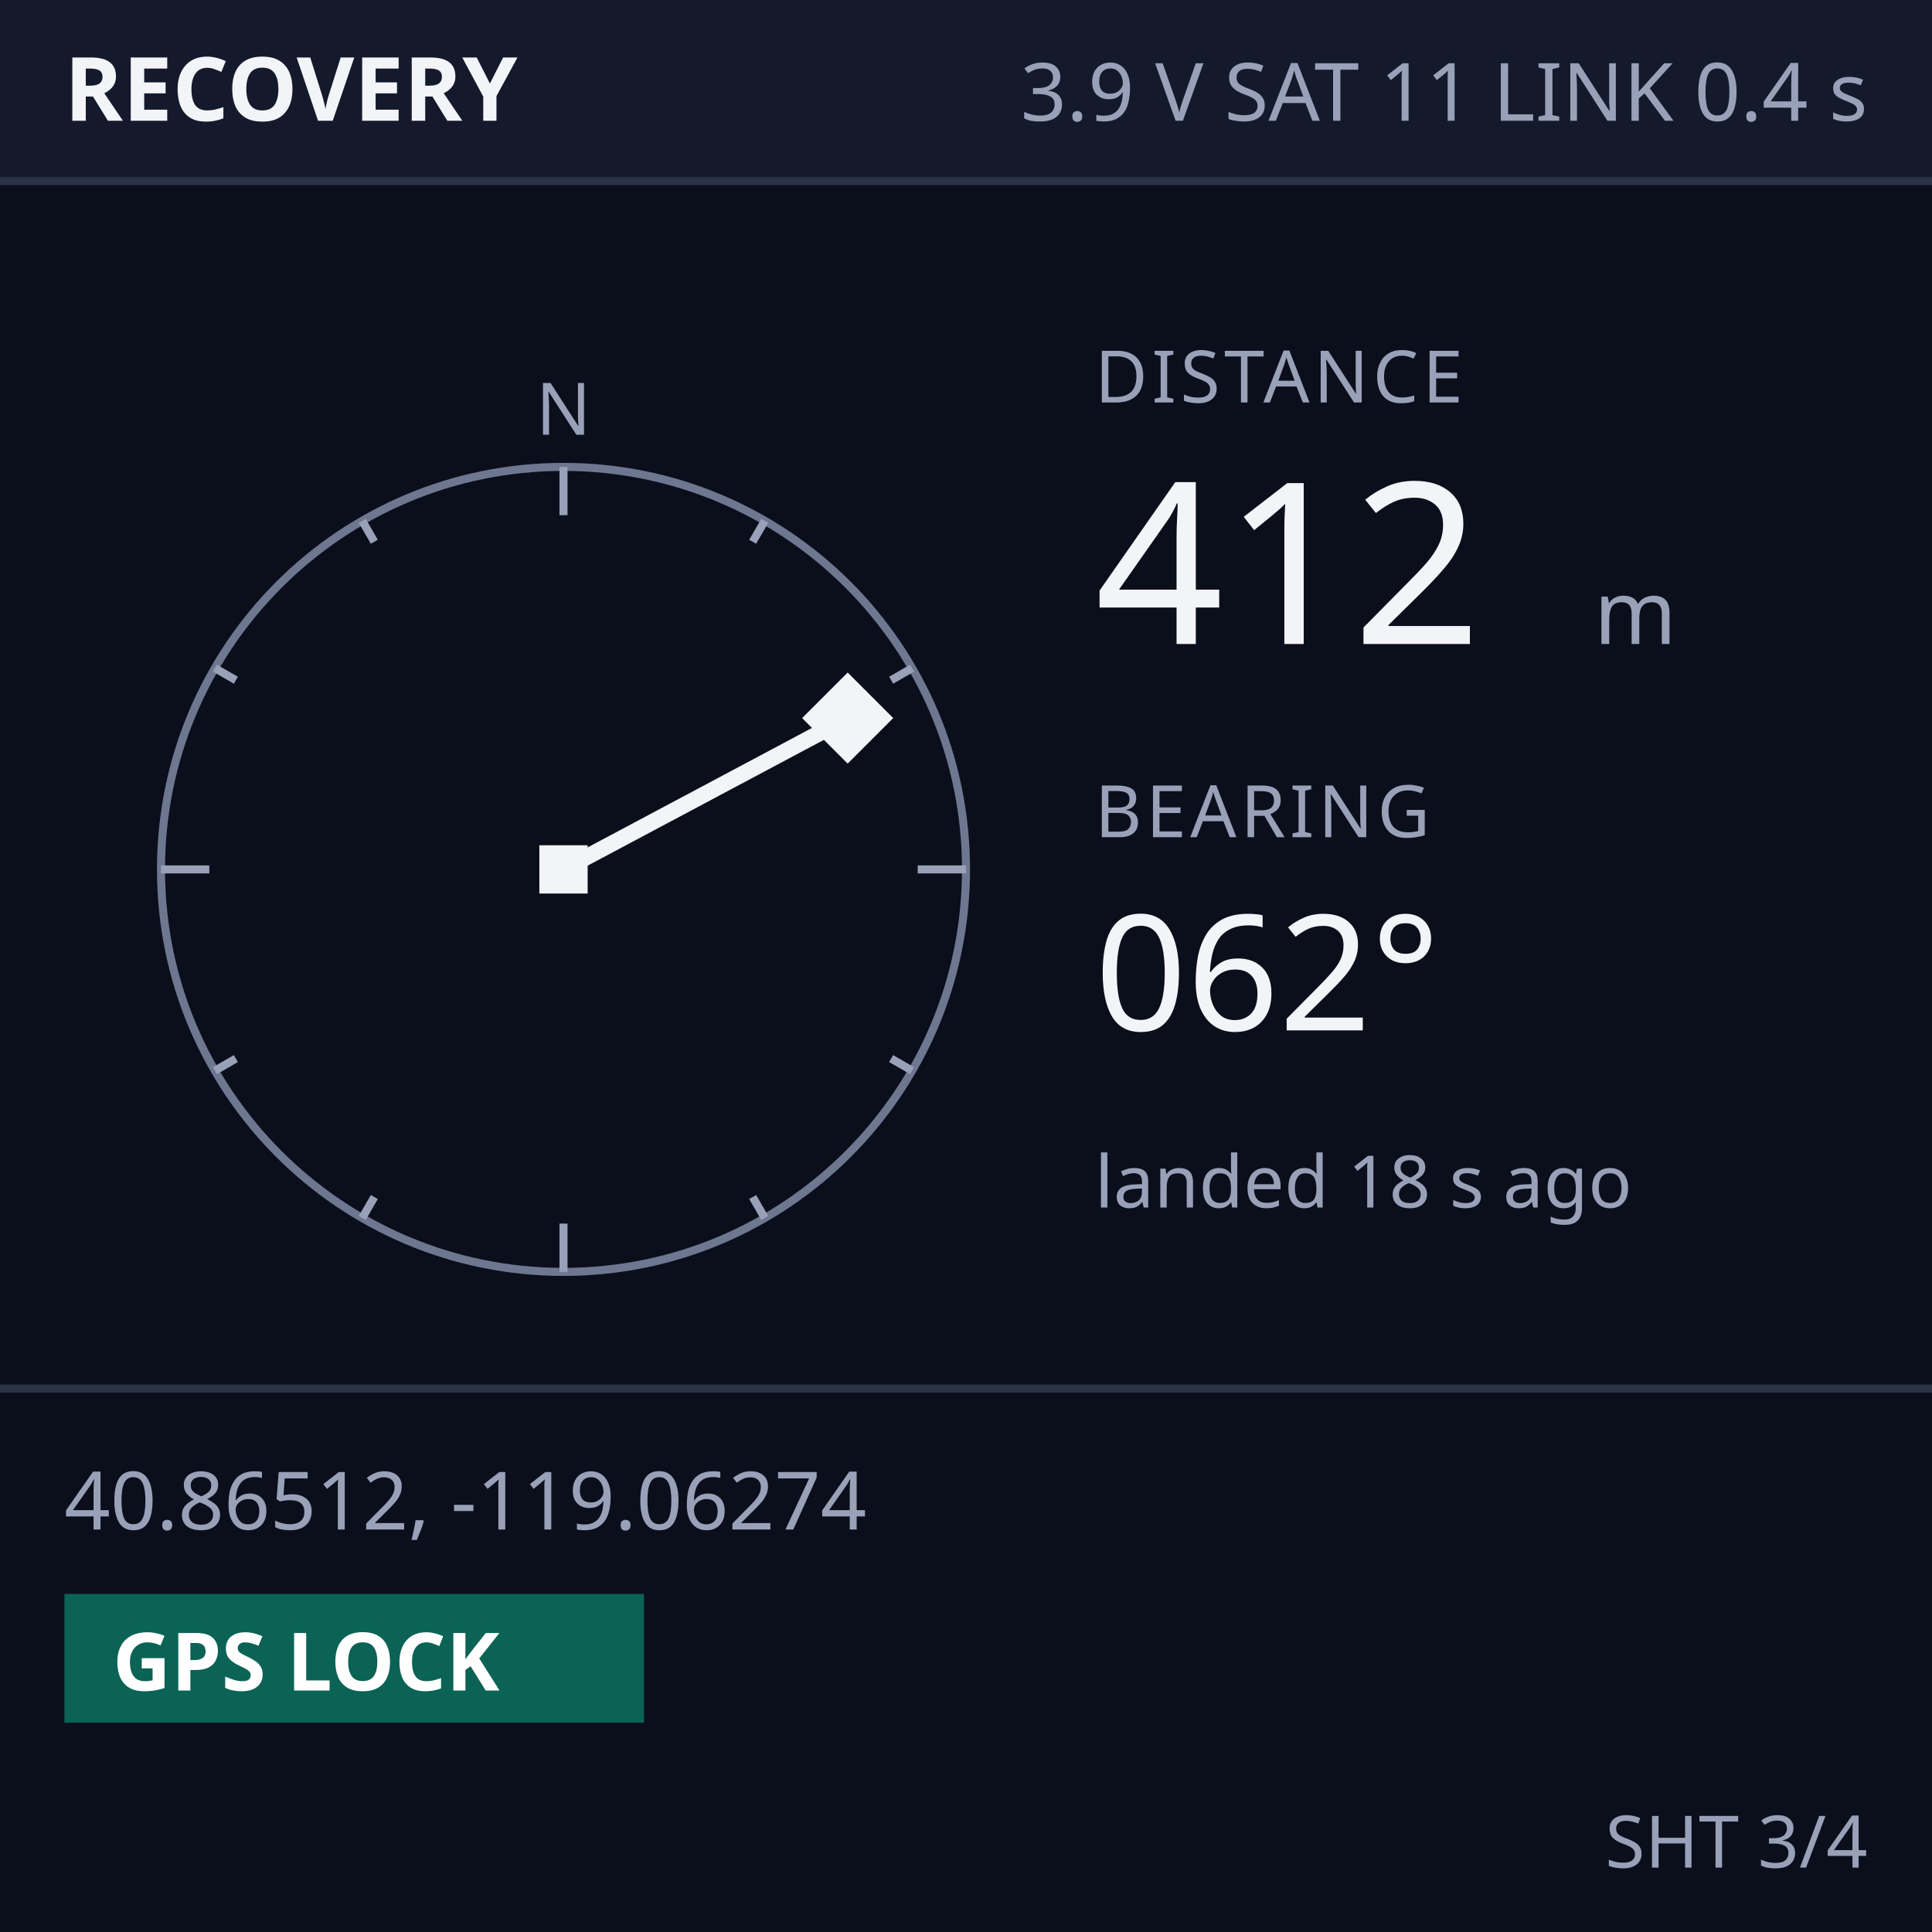
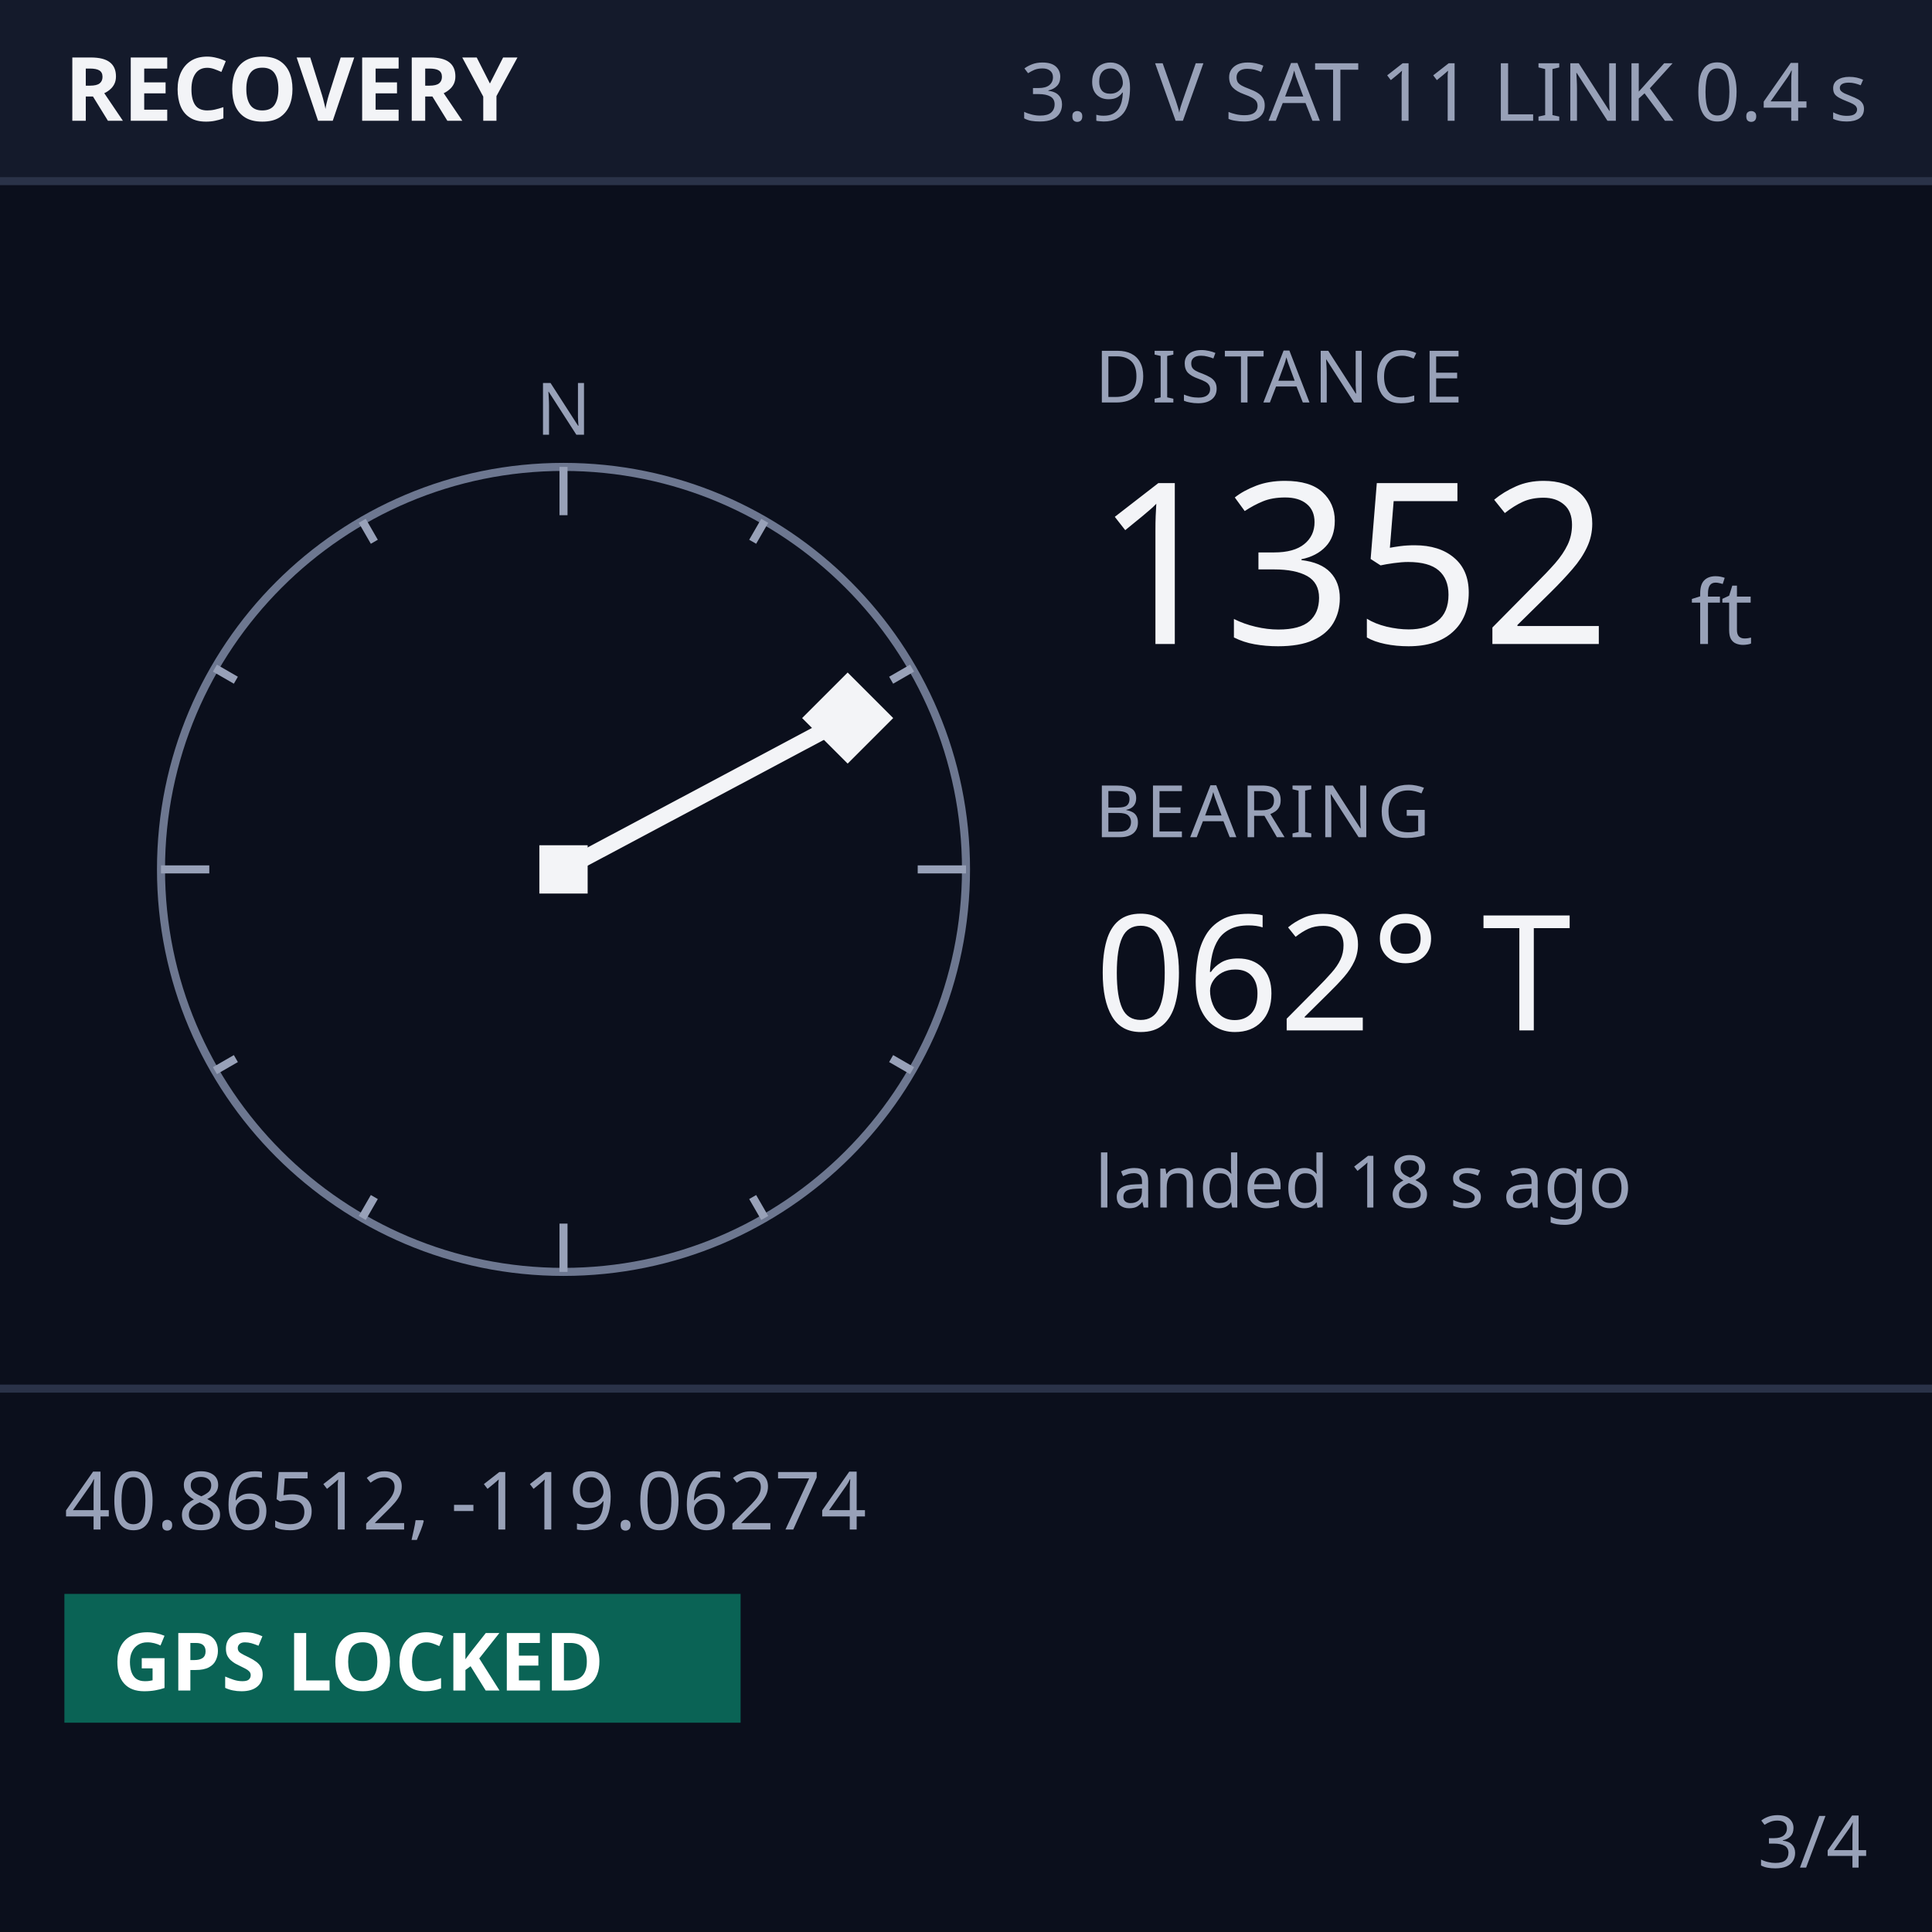
<svg xmlns="http://www.w3.org/2000/svg" width="240" height="240" viewBox="0 0 240 240">
  <rect width="240" height="240" fill="#0B0F1C" />
  <rect x="0" y="0" width="240" height="22" fill="#141A2B" />
  <text x="8" y="15" font-family="Cascadia Mono" font-size="11" font-weight="600" fill="#F3F4F7">RECOVERY</text>
  <text x="232" y="15" font-family="Cascadia Mono" font-size="10" fill="#98A1B8" text-anchor="end">3.9 V  SAT 11  LINK 0.4 s</text>
  <line x1="0" y1="22.5" x2="240" y2="22.5" stroke="#2A3248" />
  <circle cx="70" cy="108" r="50" fill="none" stroke="#6D7790" />
  <line x1="70.0" y1="64.0" x2="70.0" y2="58.0" stroke="#98A1B8" />
  <line x1="93.5" y1="67.3" x2="95.0" y2="64.7" stroke="#98A1B8" />
  <line x1="110.7" y1="84.5" x2="113.3" y2="83.0" stroke="#98A1B8" />
  <line x1="114.0" y1="108.0" x2="120.0" y2="108.0" stroke="#98A1B8" />
  <line x1="110.7" y1="131.5" x2="113.3" y2="133.0" stroke="#98A1B8" />
  <line x1="93.5" y1="148.7" x2="95.0" y2="151.3" stroke="#98A1B8" />
  <line x1="70.0" y1="152.0" x2="70.0" y2="158.0" stroke="#98A1B8" />
  <line x1="46.5" y1="148.7" x2="45.0" y2="151.3" stroke="#98A1B8" />
  <line x1="29.3" y1="131.5" x2="26.7" y2="133.0" stroke="#98A1B8" />
  <line x1="26.0" y1="108.0" x2="20.0" y2="108.0" stroke="#98A1B8" />
  <line x1="29.3" y1="84.5" x2="26.7" y2="83.0" stroke="#98A1B8" />
  <line x1="46.5" y1="67.3" x2="45.0" y2="64.7" stroke="#98A1B8" />
  <text x="70" y="54" font-family="Cascadia Mono" font-size="9" fill="#98A1B8" text-anchor="middle">N</text>
  <line x1="70" y1="108" x2="105.3" y2="89.2" stroke="#F3F4F7" stroke-width="2" />
  <rect x="101.3" y="85.2" width="8" height="8" transform="rotate(45 105.3 89.2)" fill="#F3F4F7" />
  <rect x="67" y="105" width="6" height="6" fill="#F3F4F7" />
  <text x="136" y="50" font-family="Cascadia Mono" font-size="9" fill="#98A1B8" letter-spacing="0.5">DISTANCE</text>
-   <text x="136" y="80" font-family="Cascadia Mono" font-size="28" fill="#F3F4F7">412</text>
-   <text x="198" y="80" font-family="Cascadia Mono" font-size="11" fill="#98A1B8">m</text>
+   <text x="136" y="80" font-family="Cascadia Mono" font-size="28" fill="#F3F4F7">1352</text>
+   <text x="210" y="80" font-family="Cascadia Mono" font-size="11" fill="#98A1B8">ft</text>
  <text x="136" y="104" font-family="Cascadia Mono" font-size="9" fill="#98A1B8" letter-spacing="0.5">BEARING</text>
-   <text x="136" y="128" font-family="Cascadia Mono" font-size="20" fill="#F3F4F7">062°</text>
+   <text x="136" y="128" font-family="Cascadia Mono" font-size="20" fill="#F3F4F7">062° T</text>
  <text x="136" y="150" font-family="Cascadia Mono" font-size="9" fill="#98A1B8">landed 18 s ago</text>
  <line x1="0" y1="172.5" x2="240" y2="172.5" stroke="#2A3248" />
  <text x="8" y="190" font-family="Cascadia Mono" font-size="10" fill="#98A1B8">40.86512, -119.06274</text>
-   <rect x="8" y="198" width="72" height="16" fill="#0A6355" />
-   <text x="14" y="210" font-family="Cascadia Mono" font-size="10" font-weight="600" fill="#FFFFFF">GPS LOCK</text>
-   <text x="232" y="232" font-family="Cascadia Mono" font-size="9" fill="#98A1B8" text-anchor="end">SHT 3/4</text>
+   <rect x="8" y="198" width="84" height="16" fill="#0A6355" />
+   <text x="14" y="210" font-family="Cascadia Mono" font-size="10" font-weight="600" fill="#FFFFFF">GPS LOCKED</text>
+   <text x="232" y="232" font-family="Cascadia Mono" font-size="9" fill="#98A1B8" text-anchor="end">3/4</text>
</svg>
